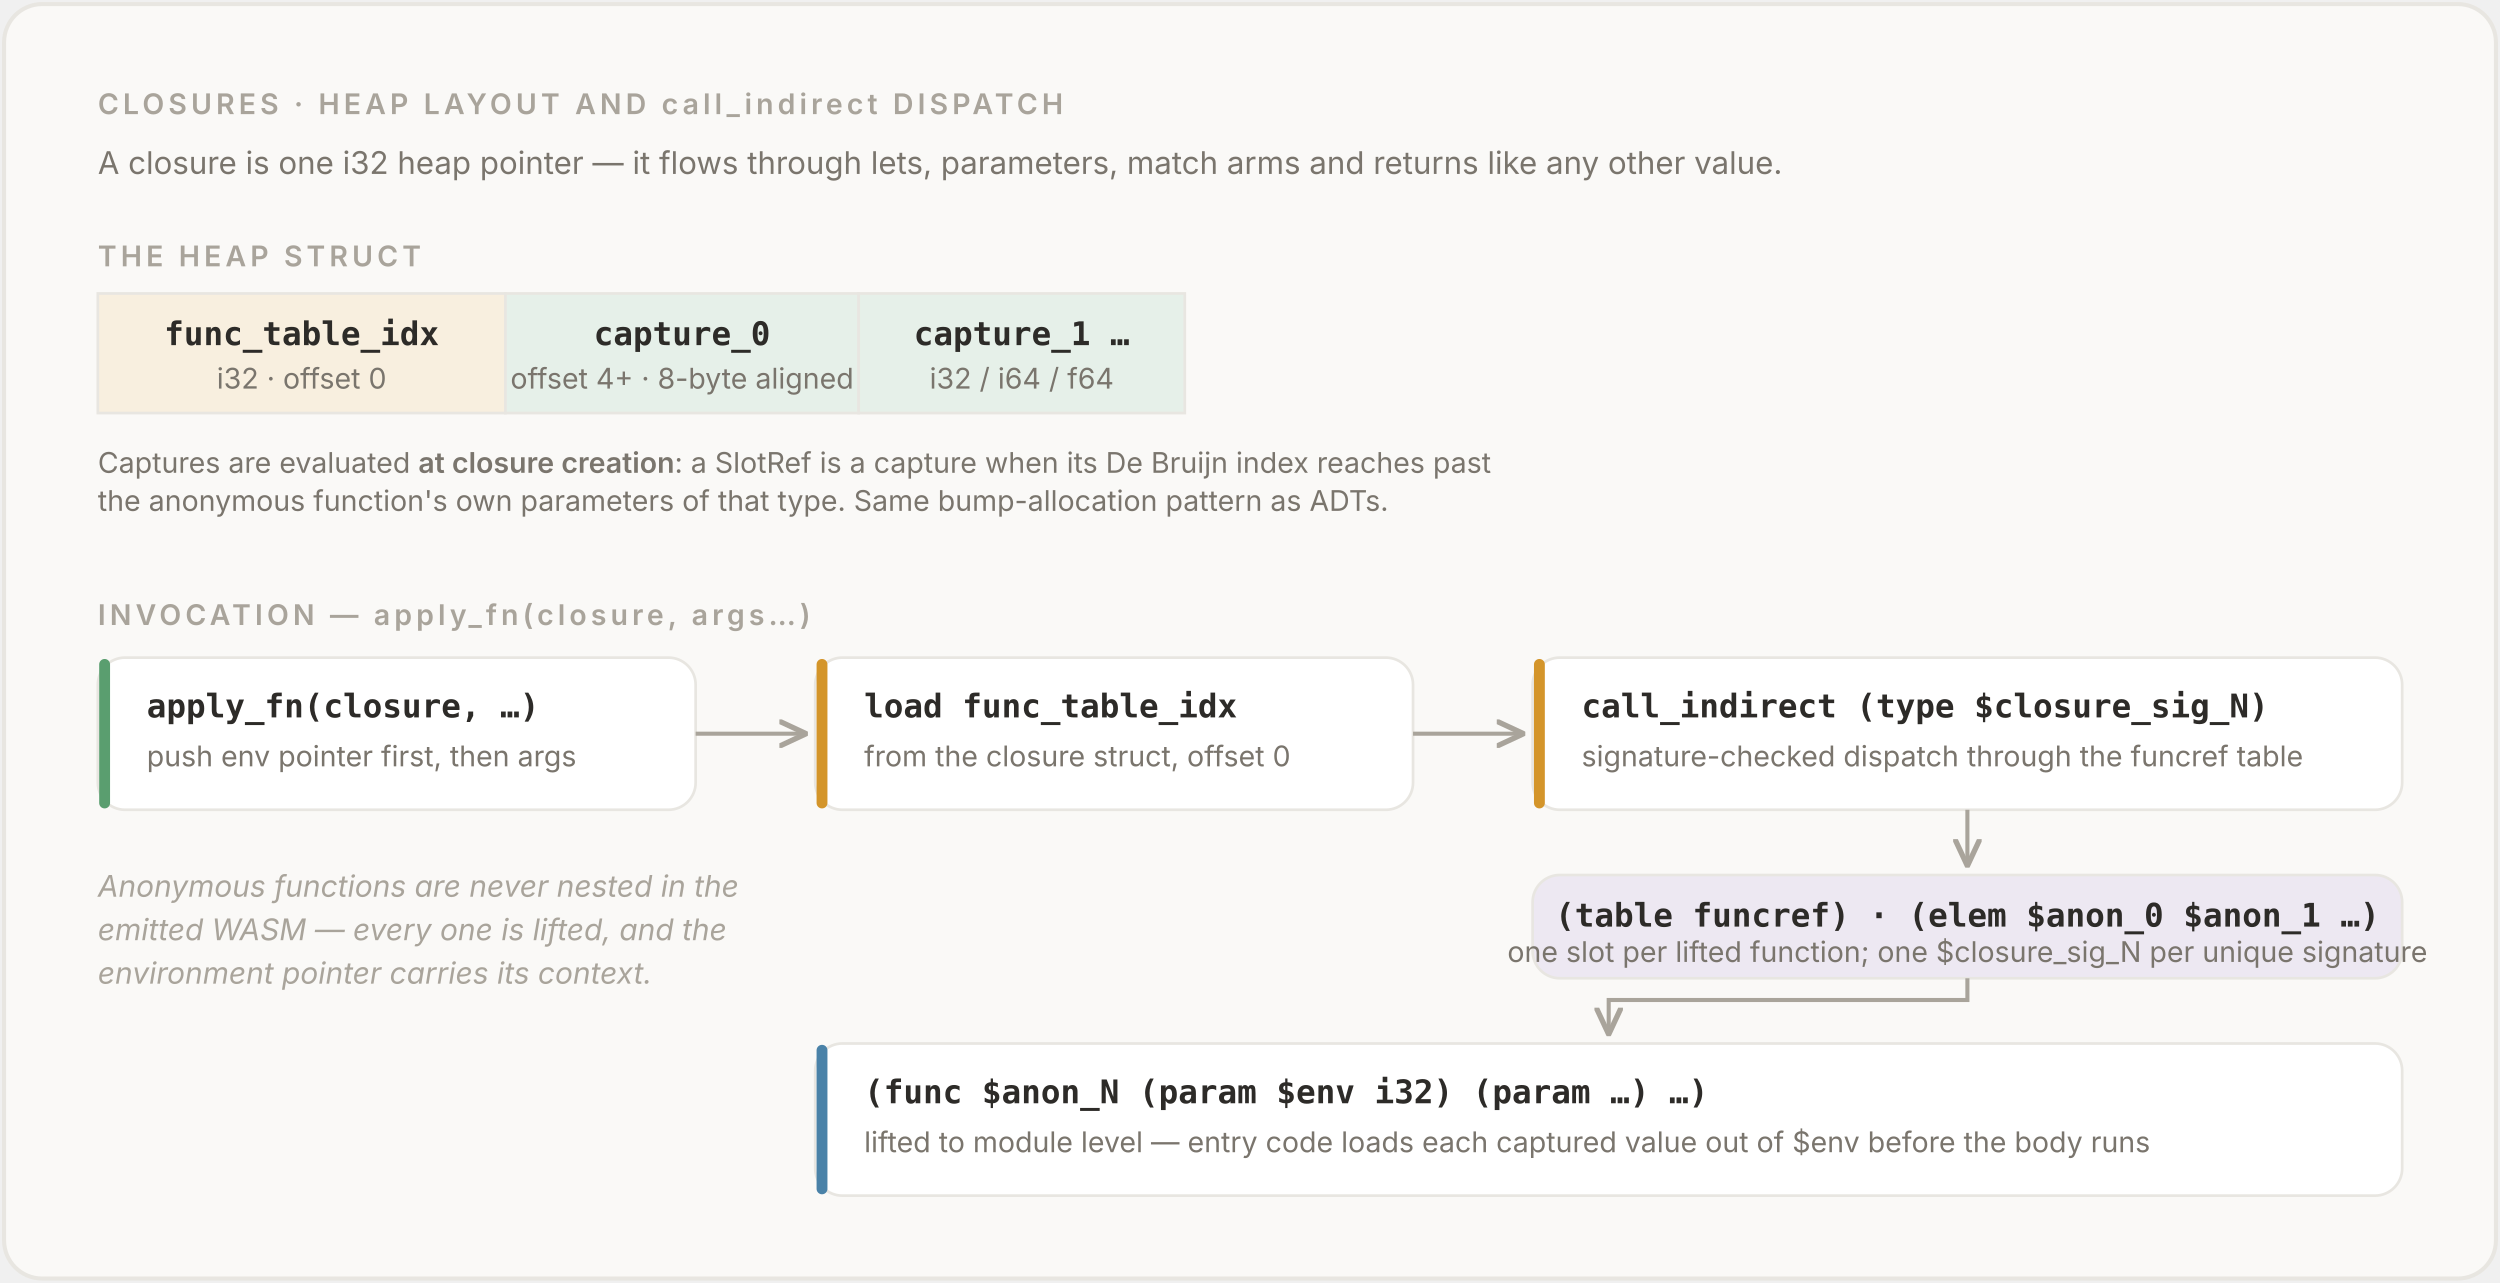
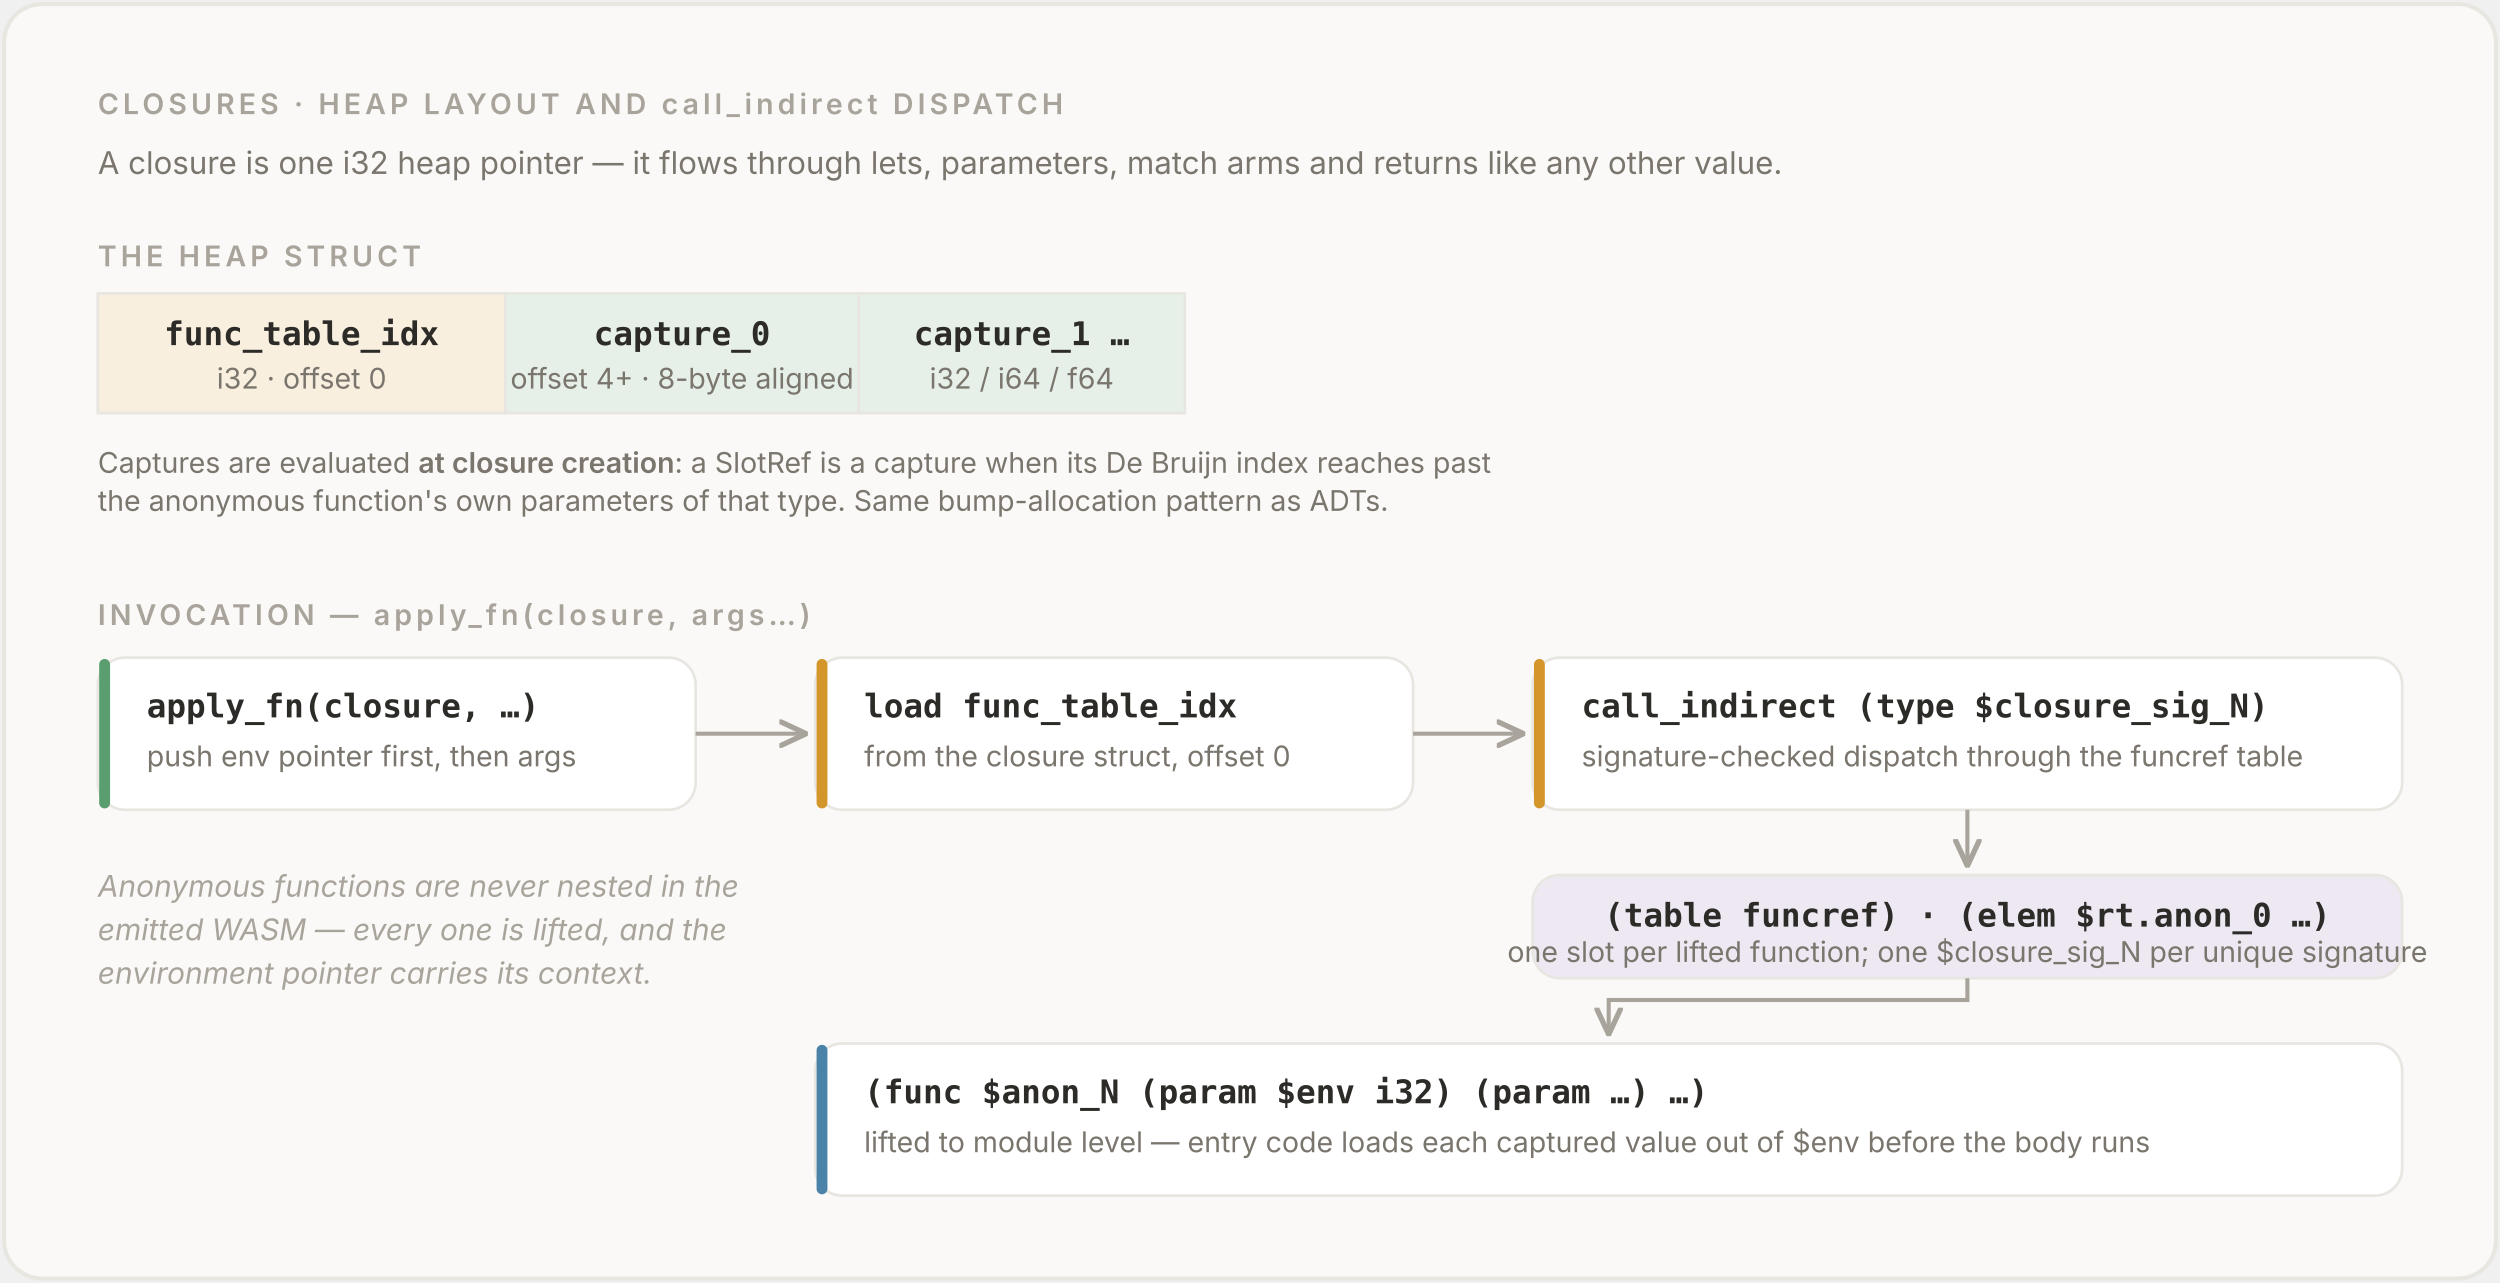
<svg xmlns="http://www.w3.org/2000/svg" width="920" height="472" viewBox="0 0 920 472" role="img" aria-labelledby="title">
  <defs>
    <marker id="arr" viewBox="0 0 8 8" refX="7" refY="4" markerWidth="7" markerHeight="7" orient="auto-start-reverse">
      <path d="M0,0.5 L7.5,4 L0,7.5" fill="none" stroke="#a9a49b" stroke-width="1.5" stroke-linecap="round" stroke-linejoin="round" />
    </marker>
    <style>
      .f  { font-family: -apple-system, BlinkMacSystemFont, 'Segoe UI', system-ui, sans-serif; }
      .m  { font-family: 'SF Mono', Menlo, Monaco, Consolas, monospace; }
      .micro { font-size: 10.5px; font-weight: 600; letter-spacing: 1.5px; fill: #a9a49b; }
      .sub { font-size: 11.5px; fill: #7a756d; }
      .card { fill: #ffffff; stroke: #e8e6e1; stroke-width: 1; }
      .seg { stroke: #e8e6e1; stroke-width: 1; }
      .t { font-size: 12px; font-weight: 600; fill: #2d2b28; }
      .d { font-size: 10.5px; fill: #7a756d; }
      .edge { fill: none; stroke: #a9a49b; stroke-width: 1.5; }
      .footi { font-size: 11px; font-style: italic; fill: #a9a49b; }
    </style>
  </defs>
  <rect x="1.5" y="1.5" width="917" height="469" rx="14" fill="#faf9f7" stroke="#e8e6e1" stroke-width="1.5" />
  <text class="f micro" x="36" y="42">CLOSURES · HEAP LAYOUT AND call_indirect DISPATCH</text>
  <text class="f sub" x="36" y="64">A closure is one i32 heap pointer — it flows through lets, parameters, match arms and returns like any other value.</text>
  <text class="f micro" x="36" y="98">THE HEAP STRUCT</text>
  <rect class="seg" x="36" y="108" width="150" height="44" fill="#f8efdf" />
  <text class="m t" x="111" y="127" text-anchor="middle" font-size="11px">func_table_idx</text>
  <text class="f d" x="111" y="143" text-anchor="middle" font-size="9.5px">i32 · offset 0</text>
  <rect class="seg" x="186" y="108" width="130" height="44" fill="#e6f0e9" />
  <text class="m t" x="251" y="127" text-anchor="middle" font-size="11px">capture_0</text>
  <text class="f d" x="251" y="143" text-anchor="middle" font-size="9.5px">offset 4+ · 8-byte aligned</text>
  <rect class="seg" x="316" y="108" width="120" height="44" fill="#e6f0e9" />
  <text class="m t" x="376" y="127" text-anchor="middle" font-size="11px">capture_1 …</text>
  <text class="f d" x="376" y="143" text-anchor="middle" font-size="9.5px">i32 / i64 / f64</text>
  <text class="f d" x="36" y="174">Captures are evaluated <tspan font-weight="600">at closure creation</tspan>: a SlotRef is a capture when its De Bruijn index reaches past</text>
  <text class="f d" x="36" y="188">the anonymous function's own parameters of that type. Same bump-allocation pattern as ADTs.</text>
  <text class="f micro" x="36" y="230">INVOCATION — apply_fn(closure, args…)</text>
  <g>
    <rect class="card" x="36" y="242" width="220" height="56" rx="10" />
    <rect x="36.5" y="242.5" width="4" height="55" rx="2" fill="#5a9e6f" />
    <text class="m t" x="54" y="264" font-size="11.5px">apply_fn(closure, …)</text>
    <text class="f d" x="54" y="282">push env pointer first, then args</text>
  </g>
  <line class="edge" x1="256" y1="270" x2="296" y2="270" marker-end="url(#arr)" />
  <g>
    <rect class="card" x="300" y="242" width="220" height="56" rx="10" />
    <rect x="300.5" y="242.5" width="4" height="55" rx="2" fill="#d4952a" />
    <text class="m t" x="318" y="264" font-size="11.5px">load func_table_idx</text>
    <text class="f d" x="318" y="282">from the closure struct, offset 0</text>
  </g>
  <line class="edge" x1="520" y1="270" x2="560" y2="270" marker-end="url(#arr)" />
  <g>
    <rect class="card" x="564" y="242" width="320" height="56" rx="10" />
    <rect x="564.5" y="242.5" width="4" height="55" rx="2" fill="#d4952a" />
    <text class="m t" x="582" y="264" font-size="11.5px">call_indirect (type $closure_sig_N)</text>
    <text class="f d" x="582" y="282">signature-checked dispatch through the funcref table</text>
  </g>
  <g>
    <rect x="564" y="322" width="320" height="38" rx="10" fill="#ede8f2" stroke="#e8e6e1" />
-     <text class="m t" x="724" y="341" text-anchor="middle" font-size="11.5px">(table funcref) · (elem $anon_0 $anon_1 …)</text>
+     <text class="m t" x="724" y="341" text-anchor="middle" font-size="11.5px">(table funcref) · (elem $rt.anon_0 …)</text>
    <text class="f d" x="724" y="354" text-anchor="middle" font-size="9px">one slot per lifted function; one $closure_sig_N per unique signature</text>
  </g>
  <line class="edge" x1="724" y1="298" x2="724" y2="318" marker-end="url(#arr)" />
  <g>
    <rect class="card" x="300" y="384" width="584" height="56" rx="10" />
    <rect x="300.5" y="384.5" width="4" height="55" rx="2" fill="#4a82a8" />
    <text class="m t" x="318" y="406" font-size="11.5px">(func $anon_N (param $env i32) (param …) …)</text>
    <text class="f d" x="318" y="424">lifted to module level — entry code loads each captured value out of $env before the body runs</text>
  </g>
  <polyline class="edge" points="724,360 724,368 592,368 592,380" marker-end="url(#arr)" />
  <text class="f footi" x="36" y="330">Anonymous functions are never nested in the</text>
  <text class="f footi" x="36" y="346">emitted WASM — every one is lifted, and the</text>
  <text class="f footi" x="36" y="362">environment pointer carries its context.</text>
</svg>
